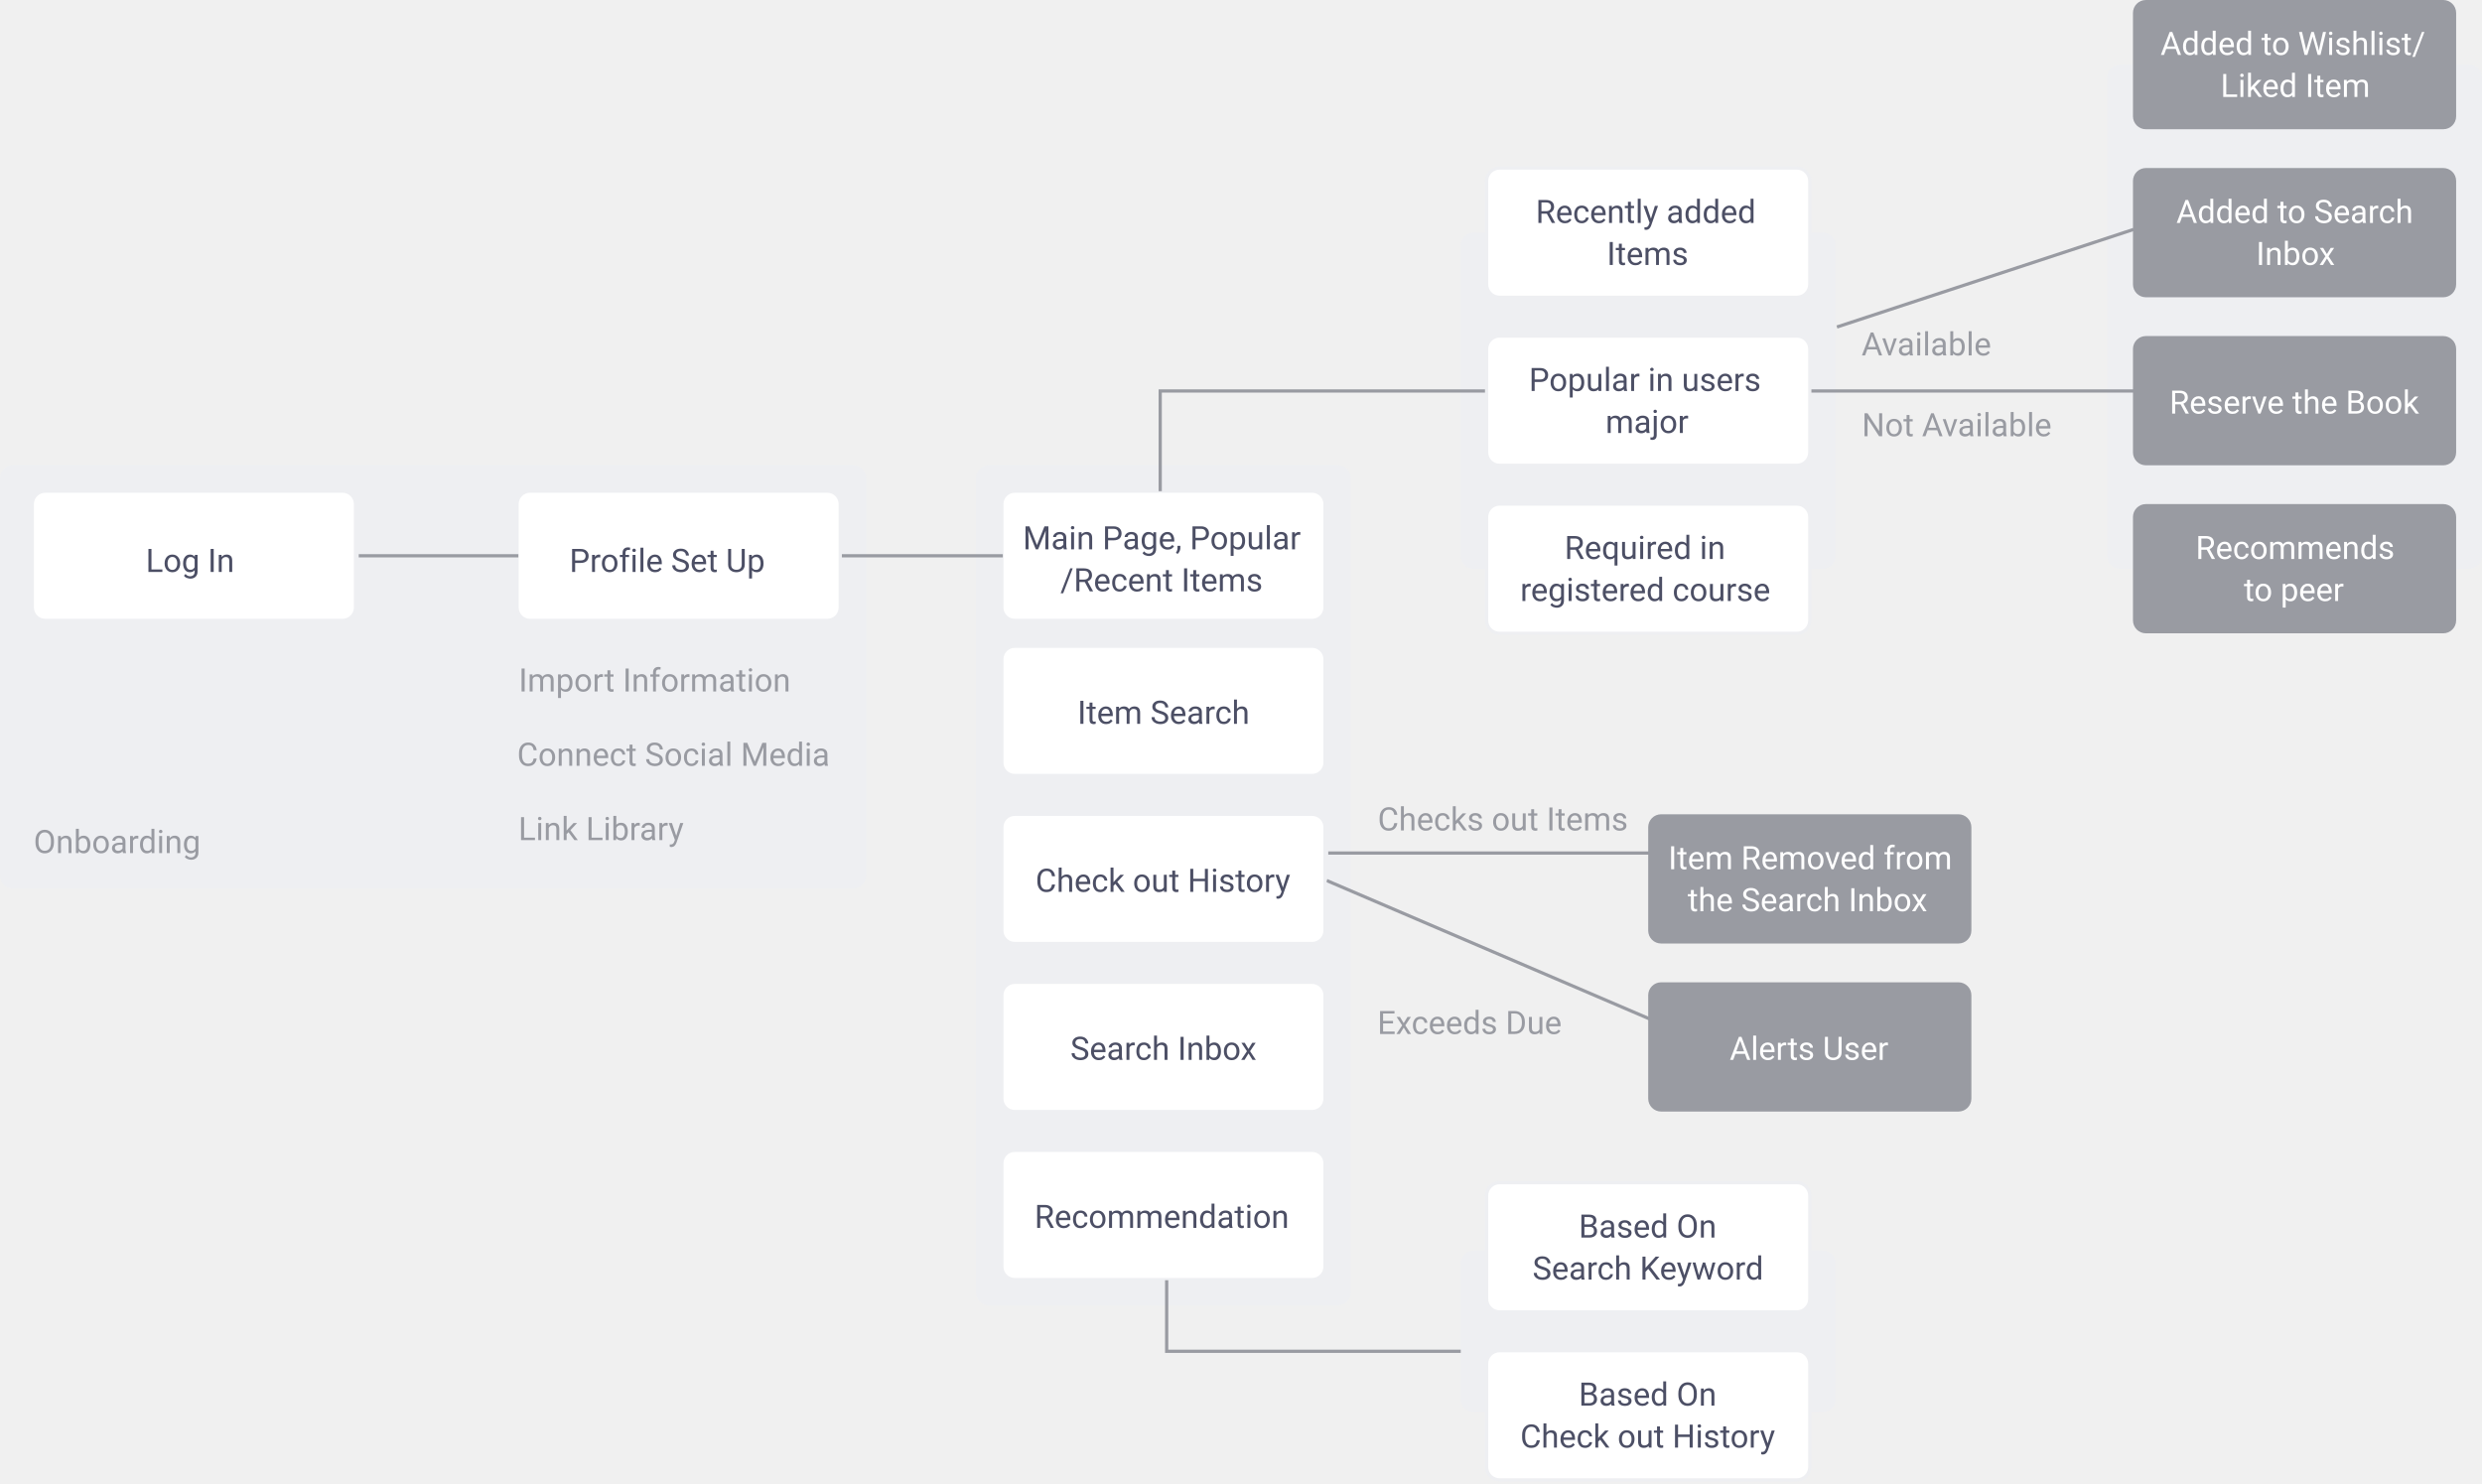
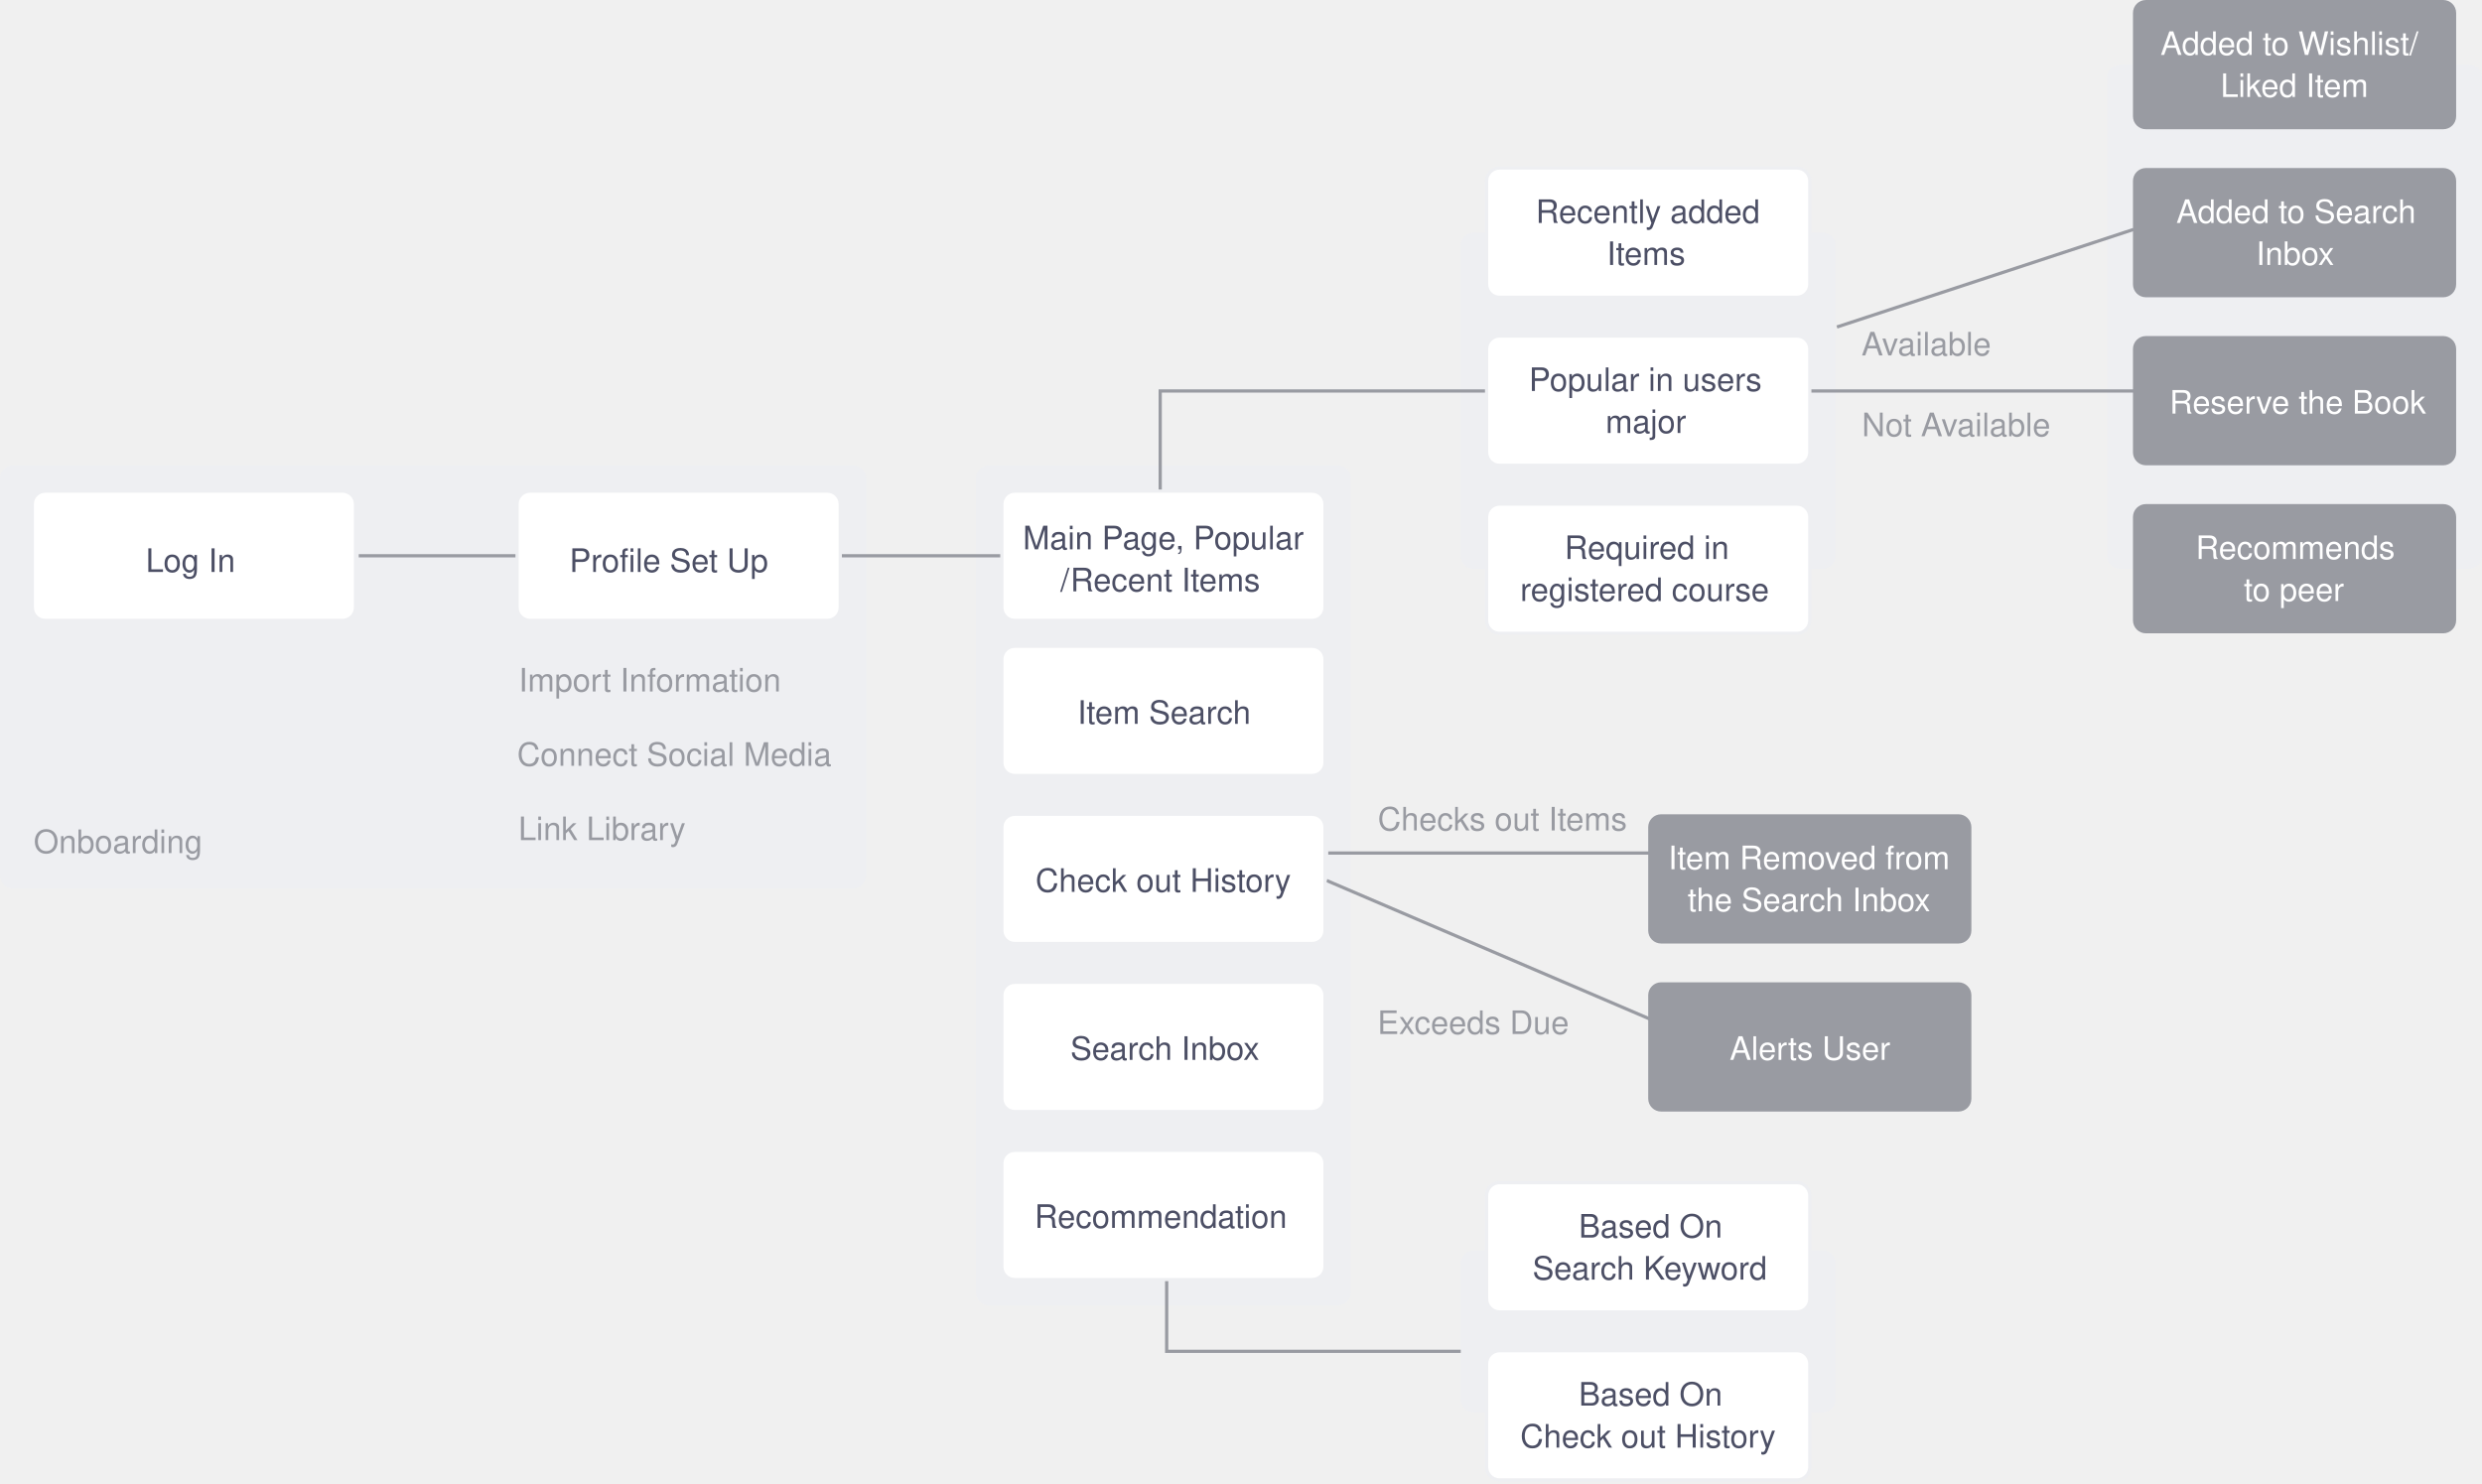
- <svg xmlns="http://www.w3.org/2000/svg" width="768" height="459" viewBox="0 0 768 459">
-   <g fill="none" fill-rule="evenodd">
-     <rect fill="#EEEFF2" x="652" y="20" width="116" height="156" rx="4" />
-     <rect fill="#EEEFF2" x="302" y="144" width="116" height="260" rx="4" />
-     <text transform="translate(426 310)" font-size="10" font-family="Roboto-Regular, Roboto" fill="#999BA2">
-       <tspan x=".2" y="10">Exceeds Due</tspan>
-     </text>
-     <text transform="translate(426 247)" font-size="10" font-family="Roboto-Regular, Roboto" fill="#999BA2">
-       <tspan x=".3" y="10">Checks out Items</tspan>
-     </text>
-     <path d="M411 264h101M410.5 272.5L512 316" stroke="#999BA2" />
-     <rect fill="#EEEFF2" y="144" width="268" height="131" rx="4" />
-     <rect fill="#EEEFF2" x="452" y="387" width="116" height="50" rx="4" />
-     <rect stroke="#EEEFF2" fill="#FFF" x="160" y="152" width="100" height="40" rx="4" />
-     <rect stroke="#EEEFF2" fill="#FFF" x="10" y="152" width="100" height="40" rx="4" />
-     <text transform="translate(45 167)" font-size="10" font-family="Roboto-Regular, Roboto" fill="#4C4F65">
-       <tspan x=".1" y="10">Log In</tspan>
-     </text>
-     <text transform="translate(10 254)" font-size="10" font-family="Roboto-Regular, Roboto" fill="#999BA2">
-       <tspan x=".4" y="10">Onboarding</tspan>
-     </text>
-     <rect stroke="#EEEFF2" fill="#FFF" x="310" y="200" width="100" height="40" rx="4" />
-     <rect stroke="#EEEFF2" fill="#FFF" x="310" y="252" width="100" height="40" rx="4" />
-     <text transform="translate(333 214)" font-size="10" font-family="Roboto-Regular, Roboto" fill="#4C4F65">
-       <tspan x=".4" y="10">Item Search</tspan>
-     </text>
-     <rect stroke="#EEEFF2" fill="#FFF" x="310" y="152" width="100" height="40" rx="4" />
-     <g font-size="10" font-family="Roboto-Regular, Roboto" fill="#4C4F65">
-       <text transform="translate(316 160)">
-         <tspan x=".5" y="10">Main Page, Popular</tspan>
-       </text>
-       <text transform="translate(316 160)">
-         <tspan x="12.1" y="23">/Recent Items</tspan>
-       </text>
+ <svg xmlns="http://www.w3.org/2000/svg" width="768px" height="459px" viewBox="0 0 768 459" version="1.1">
+   <defs />
+   <g id="Page-1" stroke="none" stroke-width="1" fill="none" fill-rule="evenodd">
+     <g id="wireframe">
+       <g id="bg" transform="translate(0, 20)" fill="#EEEFF2">
+         <rect id="Rectangle-path" x="652" y="0" width="116" height="156" rx="4" />
+         <rect id="Rectangle-path" x="302" y="124" width="116" height="260" rx="4" />
+         <rect id="Rectangle-path" x="0" y="124" width="268" height="131" rx="4" />
+         <rect id="Rectangle-path" x="452" y="367" width="116" height="50" rx="4" />
+         <rect id="Rectangle-path" x="452" y="52" width="116" height="104" rx="4" />
+       </g>
+       <g id="strokes" transform="translate(111, 71)" stroke="#999BA2">
+         <path d="M300,193 L401,193 M299.5,201.5 L401,245" id="Shape" />
+         <polyline id="Shape" points="248 81 248 50 549.6 50" />
+         <path d="M457.4,30.2 L549.2,0" id="Path" />
+         <polyline id="Path" points="250 325.2 250 347.2 341 347.2" />
+         <path d="M149.5,101 L199.3,101" id="Path" />
+         <path d="M-1.42108547e-14,101 L49.4,101" id="Path" />
+       </g>
+       <g id="rect" transform="translate(10, 0)">
+         <rect id="Rectangle-path" stroke="#EEEFF2" fill="#FFFFFF" x="150" y="152" width="100" height="40" rx="4" />
+         <rect id="Rectangle-path" stroke="#EEEFF2" fill="#FFFFFF" x="0" y="152" width="100" height="40" rx="4" />
+         <rect id="Rectangle-path" stroke="#EEEFF2" fill="#FFFFFF" x="300" y="200" width="100" height="40" rx="4" />
+         <rect id="Rectangle-path" stroke="#EEEFF2" fill="#FFFFFF" x="300" y="252" width="100" height="40" rx="4" />
+         <rect id="Rectangle-path" stroke="#EEEFF2" fill="#FFFFFF" x="300" y="152" width="100" height="40" rx="4" />
+         <rect id="Rectangle-path" stroke="#EEEFF2" fill="#FFFFFF" x="300" y="304" width="100" height="40" rx="4" />
+         <rect id="Rectangle-path" stroke="#EEEFF2" fill="#FFFFFF" x="300" y="356" width="100" height="40" rx="4" />
+         <rect id="Rectangle-path" stroke="#EEEFF2" fill="#FFFFFF" x="450" y="366" width="100" height="40" rx="4" />
+         <rect id="Rectangle-path" fill="#999BA2" x="650" y="156" width="100" height="40" rx="4" />
+         <rect id="Rectangle-path" fill="#999BA2" x="500" y="252" width="100" height="40" rx="4" />
+         <rect id="Rectangle-path" stroke="#EEEFF2" fill="#FFFFFF" x="450" y="418" width="100" height="40" rx="4" />
+         <rect id="Rectangle-path" fill="#999BA2" x="500" y="304" width="100" height="40" rx="4" />
+         <rect id="Rectangle-path" fill="#999BA2" x="650" y="0" width="100" height="40" rx="4" />
+         <rect id="Rectangle-path" fill="#999BA2" x="650" y="104" width="100" height="40" rx="4" />
+         <rect id="Rectangle-path" fill="#999BA2" x="650" y="52" width="100" height="40" rx="4" />
+         <rect id="Rectangle-path" stroke="#EEEFF2" fill="#FFFFFF" x="450" y="52" width="100" height="40" rx="4" />
+         <rect id="Rectangle-path" stroke="#EEEFF2" fill="#FFFFFF" x="450" y="104" width="100" height="40" rx="4" />
+         <rect id="Rectangle-path" stroke="#EEEFF2" fill="#FFFFFF" x="450" y="156" width="100" height="40" rx="4" />
+       </g>
+       <g id="texts" transform="translate(10, 7)" font-size="10" font-family="Helvetica" font-weight="normal">
+         <text id="Exceeds-Due" fill="#999BA2">
+           <tspan x="416.2" y="313">Exceeds Due</tspan>
+         </text>
+         <text id="Checks-out-Items" fill="#999BA2">
+           <tspan x="416.3" y="250">Checks out Items</tspan>
+         </text>
+         <text id="Log-In" fill="#4C4F65">
+           <tspan x="35.1" y="170">Log In</tspan>
+         </text>
+         <text id="Onboarding" fill="#999BA2">
+           <tspan x="0.4" y="257">Onboarding</tspan>
+         </text>
+         <text id="Item-Search" fill="#4C4F65">
+           <tspan x="323.4" y="217">Item Search</tspan>
+         </text>
+         <text id="Main-Page,-Popular" fill="#4C4F65">
+           <tspan x="306.5" y="163">Main Page, Popular</tspan>
+         </text>
+         <text id="/Recent-Items" fill="#4C4F65">
+           <tspan x="318.1" y="176">/Recent Items</tspan>
+         </text>
+         <text id="Check-out-History" fill="#4C4F65">
+           <tspan x="310.4" y="269">Check out History</tspan>
+         </text>
+         <text id="Search-Inbox" fill="#4C4F65">
+           <tspan x="321.2" y="321">Search Inbox</tspan>
+         </text>
+         <text id="Recommendation" fill="#4C4F65">
+           <tspan x="310.1" y="373">Recommendation</tspan>
+         </text>
+         <text id="Based-On" fill="#4C4F65">
+           <tspan x="478.5" y="376">Based On</tspan>
+         </text>
+         <text id="Search-Keyword" fill="#4C4F65">
+           <tspan x="464.2" y="389">Search Keyword</tspan>
+         </text>
+         <text id="Recommends" fill="#FFFFFF">
+           <tspan x="669.4" y="166">Recommends</tspan>
+         </text>
+         <text id="to-peer" fill="#FFFFFF">
+           <tspan x="684.3" y="179">to peer</tspan>
+         </text>
+         <text id="Item-Removed-from" fill="#FFFFFF">
+           <tspan x="506.2" y="262">Item Removed from</tspan>
+         </text>
+         <text id="the-Search-Inbox" fill="#FFFFFF">
+           <tspan x="512.2" y="275">the Search Inbox</tspan>
+         </text>
+         <text id="Alerts-User" fill="#FFFFFF">
+           <tspan x="525.2" y="321">Alerts User</tspan>
+         </text>
+         <text id="Based-On" fill="#4C4F65">
+           <tspan x="478.5" y="428">Based On</tspan>
+         </text>
+         <text id="Check-out-History" fill="#4C4F65">
+           <tspan x="460.4" y="441">Check out History</tspan>
+         </text>
+         <text id="Available" fill="#999BA2">
+           <tspan x="566" y="103">Available</tspan>
+         </text>
+         <text id="Not-Available" fill="#999BA2">
+           <tspan x="566.1" y="128">Not Available</tspan>
+         </text>
+         <text id="Added-to-Wishlist/" fill="#FFFFFF">
+           <tspan x="658.5" y="10">Added to Wishlist/</tspan>
+         </text>
+         <text id="Liked-Item" fill="#FFFFFF">
+           <tspan x="677.1" y="23">Liked Item</tspan>
+         </text>
+         <text id="Reserve-the-Book" fill="#FFFFFF">
+           <tspan x="661.3" y="121">Reserve the Book</tspan>
+         </text>
+         <text id="Added-to-Search" fill="#FFFFFF">
+           <tspan x="663.4" y="62">Added to Search</tspan>
+         </text>
+         <text id="Inbox" fill="#FFFFFF">
+           <tspan x="688.1" y="75">Inbox</tspan>
+         </text>
+         <text id="Profile-Set-Up" fill="#4C4F65">
+           <tspan x="166.2" y="170">Profile Set Up</tspan>
+         </text>
+         <text id="Import-Information" fill="#999BA2">
+           <tspan x="150.5" y="207">Import Information</tspan>
+         </text>
+         <text id="Connect-Social-Media" fill="#999BA2">
+           <tspan x="150" y="230">Connect Social Media</tspan>
+         </text>
+         <text id="Link-Library" fill="#999BA2">
+           <tspan x="150.4" y="253">Link Library</tspan>
+         </text>
+         <text id="Recently-added" fill="#4C4F65">
+           <tspan x="465.2" y="62">Recently added</tspan>
+         </text>
+         <text id="Items" fill="#4C4F65">
+           <tspan x="487.2" y="75">Items</tspan>
+         </text>
+         <text id="Popular-in-users" fill="#4C4F65">
+           <tspan x="463.1" y="114">Popular in users</tspan>
+         </text>
+         <text id="major" fill="#4C4F65">
+           <tspan x="486.8" y="127">major</tspan>
+         </text>
+         <text id="Required-in" fill="#4C4F65">
+           <tspan x="474.1" y="166">Required in</tspan>
+         </text>
+         <text id="registered-course" fill="#4C4F65">
+           <tspan x="460.4" y="179">registered course</tspan>
+         </text>
+       </g>
    </g>
-     <text transform="translate(320 266)" font-size="10" font-family="Roboto-Regular, Roboto" fill="#4C4F65">
-       <tspan x=".4" y="10">Check out History</tspan>
-     </text>
-     <rect stroke="#EEEFF2" fill="#FFF" x="310" y="304" width="100" height="40" rx="4" />
-     <text transform="translate(331 318)" font-size="10" font-family="Roboto-Regular, Roboto" fill="#4C4F65">
-       <tspan x=".2" y="10">Search Inbox</tspan>
-     </text>
-     <rect stroke="#EEEFF2" fill="#FFF" x="310" y="356" width="100" height="40" rx="4" />
-     <text transform="translate(320 370)" font-size="10" font-family="Roboto-Regular, Roboto" fill="#4C4F65">
-       <tspan x=".1" y="10">Recommendation</tspan>
-     </text>
-     <rect stroke="#EEEFF2" fill="#FFF" x="460" y="366" width="100" height="40" rx="4" />
-     <rect fill="#999BA2" x="660" y="156" width="100" height="40" rx="4" />
-     <rect fill="#999BA2" x="510" y="252" width="100" height="40" rx="4" />
-     <rect stroke="#EEEFF2" fill="#FFF" x="460" y="418" width="100" height="40" rx="4" />
-     <g font-size="10" font-family="Roboto-Regular, Roboto" fill="#4C4F65">
-       <text transform="translate(474 373)">
-         <tspan x="14.5" y="10">Based On</tspan>
-       </text>
-       <text transform="translate(474 373)">
-         <tspan x=".2" y="23">Search Keyword</tspan>
-       </text>
-     </g>
-     <g font-size="10" font-family="Roboto-Regular, Roboto" fill="#FFF">
-       <text transform="translate(679 163)">
-         <tspan x=".4" y="10">Recommends</tspan>
-       </text>
-       <text transform="translate(679 163)">
-         <tspan x="15.3" y="23">to peer</tspan>
-       </text>
-     </g>
-     <g font-size="10" font-family="Roboto-Regular, Roboto" fill="#FFF">
-       <text transform="translate(516 259)">
-         <tspan x=".2" y="10">Item Removed from</tspan>
-       </text>
-       <text transform="translate(516 259)">
-         <tspan x="6.2" y="23">the Search Inbox</tspan>
-       </text>
-     </g>
-     <rect fill="#999BA2" x="510" y="304" width="100" height="40" rx="4" />
-     <text transform="translate(535 318)" font-size="10" font-family="Roboto-Regular, Roboto" fill="#FFF">
-       <tspan x=".2" y="10">Alerts User</tspan>
-     </text>
-     <g font-size="10" font-family="Roboto-Regular, Roboto" fill="#4C4F65">
-       <text transform="translate(470 425)">
-         <tspan x="18.5" y="10">Based On</tspan>
-       </text>
-       <text transform="translate(470 425)">
-         <tspan x=".4" y="23">Check out History</tspan>
-       </text>
-     </g>
-     <rect fill="#EEEFF2" x="452" y="72" width="116" height="104" rx="4" />
-     <text transform="translate(576 100)" font-size="10" font-family="Roboto-Regular, Roboto" fill="#999BA2">
-       <tspan x="0" y="10">Available</tspan>
-     </text>
-     <text transform="translate(576 125)" font-size="10" font-family="Roboto-Regular, Roboto" fill="#999BA2">
-       <tspan x=".1" y="10">Not Available</tspan>
-     </text>
-     <rect fill="#999BA2" x="660" width="100" height="40" rx="4" />
-     <rect fill="#999BA2" x="660" y="104" width="100" height="40" rx="4" />
-     <rect fill="#999BA2" x="660" y="52" width="100" height="40" rx="4" />
-     <g font-size="10" font-family="Roboto-Regular, Roboto" fill="#FFF">
-       <text transform="translate(668 7)">
-         <tspan x=".5" y="10">Added to Wishlist/</tspan>
-       </text>
-       <text transform="translate(668 7)">
-         <tspan x="19.1" y="23">Liked Item</tspan>
-       </text>
-     </g>
-     <text transform="translate(671 118)" font-size="10" font-family="Roboto-Regular, Roboto" fill="#FFF">
-       <tspan x=".3" y="10">Reserve the Book</tspan>
-     </text>
-     <g font-size="10" font-family="Roboto-Regular, Roboto" fill="#FFF">
-       <text transform="translate(673 59)">
-         <tspan x=".4" y="10">Added to Search</tspan>
-       </text>
-       <text transform="translate(673 59)">
-         <tspan x="25.1" y="23">Inbox</tspan>
-       </text>
-     </g>
-     <text transform="translate(176 167)" font-size="10" font-family="Roboto-Regular, Roboto" fill="#4C4F65">
-       <tspan x=".2" y="10">Profile Set Up</tspan>
-     </text>
-     <g font-size="10" font-family="Roboto-Regular, Roboto" fill="#999BA2">
-       <text transform="translate(160 204)">
-         <tspan x=".5" y="10">Import Information</tspan>
-       </text>
-       <text transform="translate(160 204)">
-         <tspan x="0" y="33">Connect Social Media</tspan>
-       </text>
-       <text transform="translate(160 204)">
-         <tspan x=".4" y="56">Link Library</tspan>
-       </text>
-     </g>
-     <path stroke="#999BA2" d="M359 152v-31h301.6" />
-     <rect stroke="#EEEFF2" fill="#FFF" x="460" y="52" width="100" height="40" rx="4" />
-     <rect stroke="#EEEFF2" fill="#FFF" x="460" y="104" width="100" height="40" rx="4" />
-     <g font-size="10" font-family="Roboto-Regular, Roboto" fill="#4C4F65">
-       <text transform="translate(475 59)">
-         <tspan x=".2" y="10">Recently added</tspan>
-       </text>
-       <text transform="translate(475 59)">
-         <tspan x="22.2" y="23">Items</tspan>
-       </text>
-     </g>
-     <g font-size="10" font-family="Roboto-Regular, Roboto" fill="#4C4F65">
-       <text transform="translate(473 111)">
-         <tspan x=".1" y="10">Popular in users</tspan>
-       </text>
-       <text transform="translate(473 111)">
-         <tspan x="23.8" y="23">major</tspan>
-       </text>
-     </g>
-     <rect stroke="#EEEFF2" fill="#FFF" x="460" y="156" width="100" height="40" rx="4" />
-     <g font-size="10" font-family="Roboto-Regular, Roboto" fill="#4C4F65">
-       <text transform="translate(470 163)">
-         <tspan x="14.1" y="10">Required in</tspan>
-       </text>
-       <text transform="translate(470 163)">
-         <tspan x=".4" y="23">registered course</tspan>
-       </text>
-     </g>
-     <path d="M111 172h49.4M260.5 172h49.8M361 396.2v22h91M568.4 101.2L660.2 71" stroke="#999BA2" />
  </g>
</svg>
